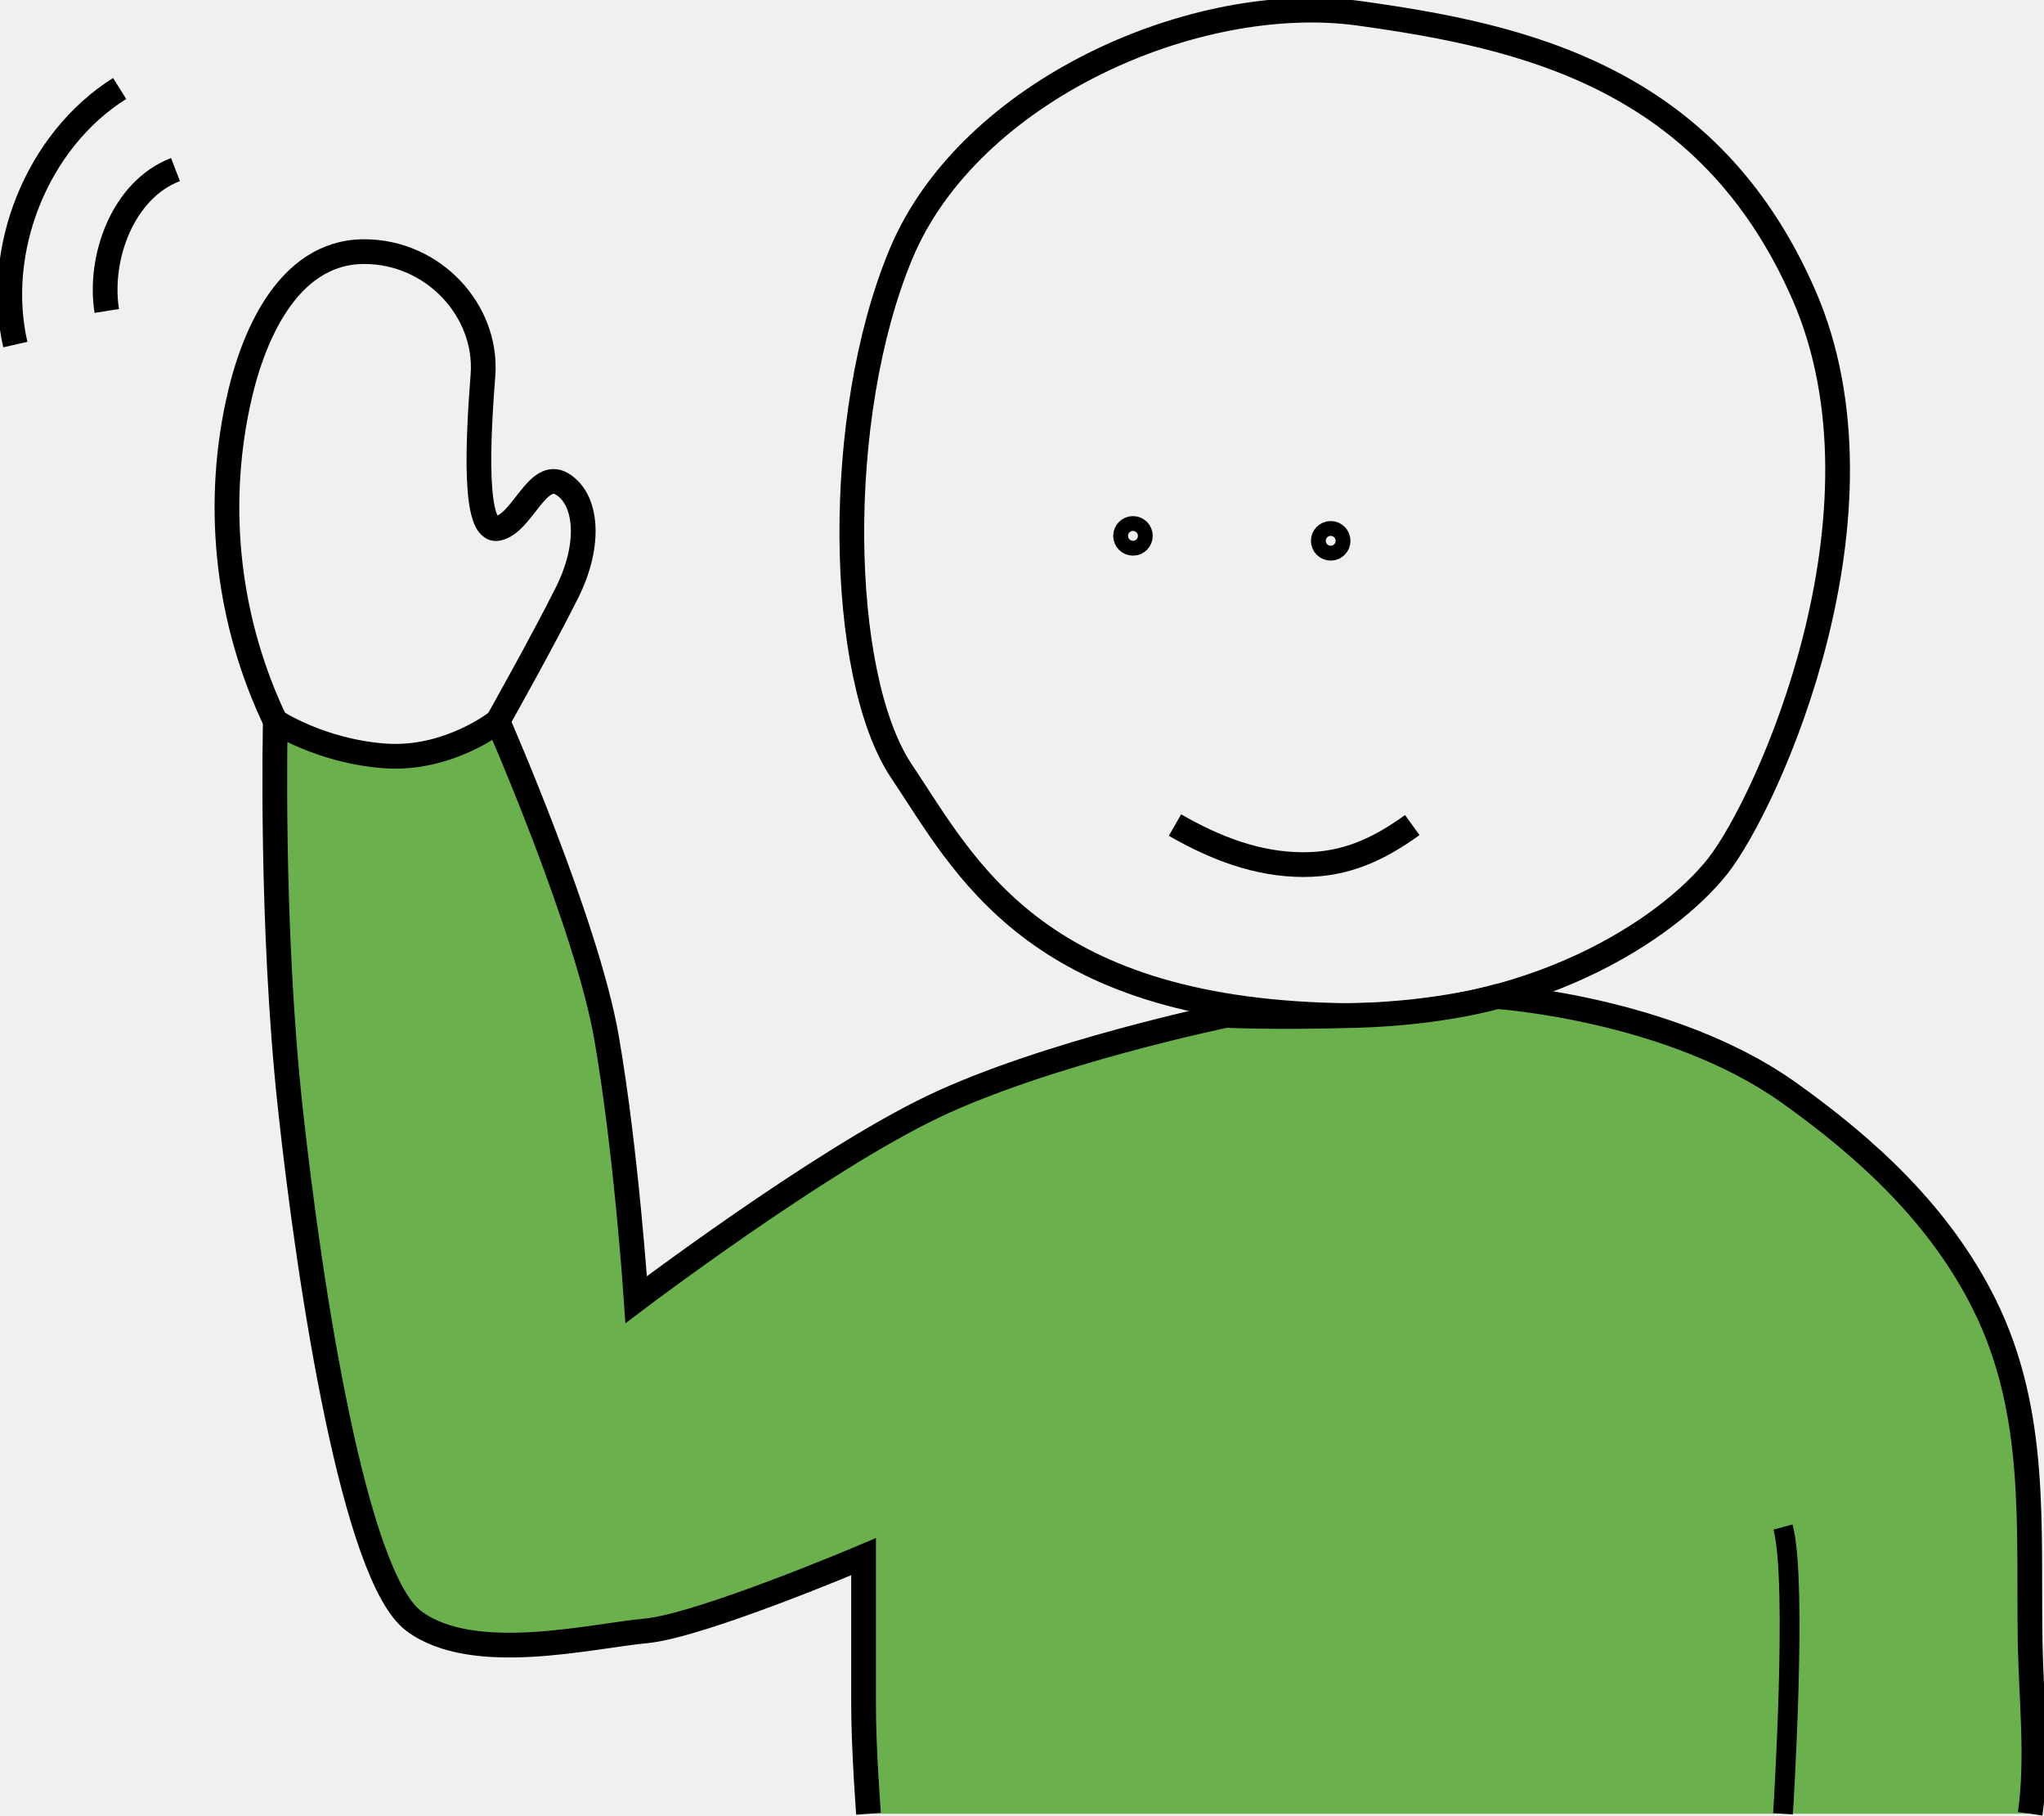
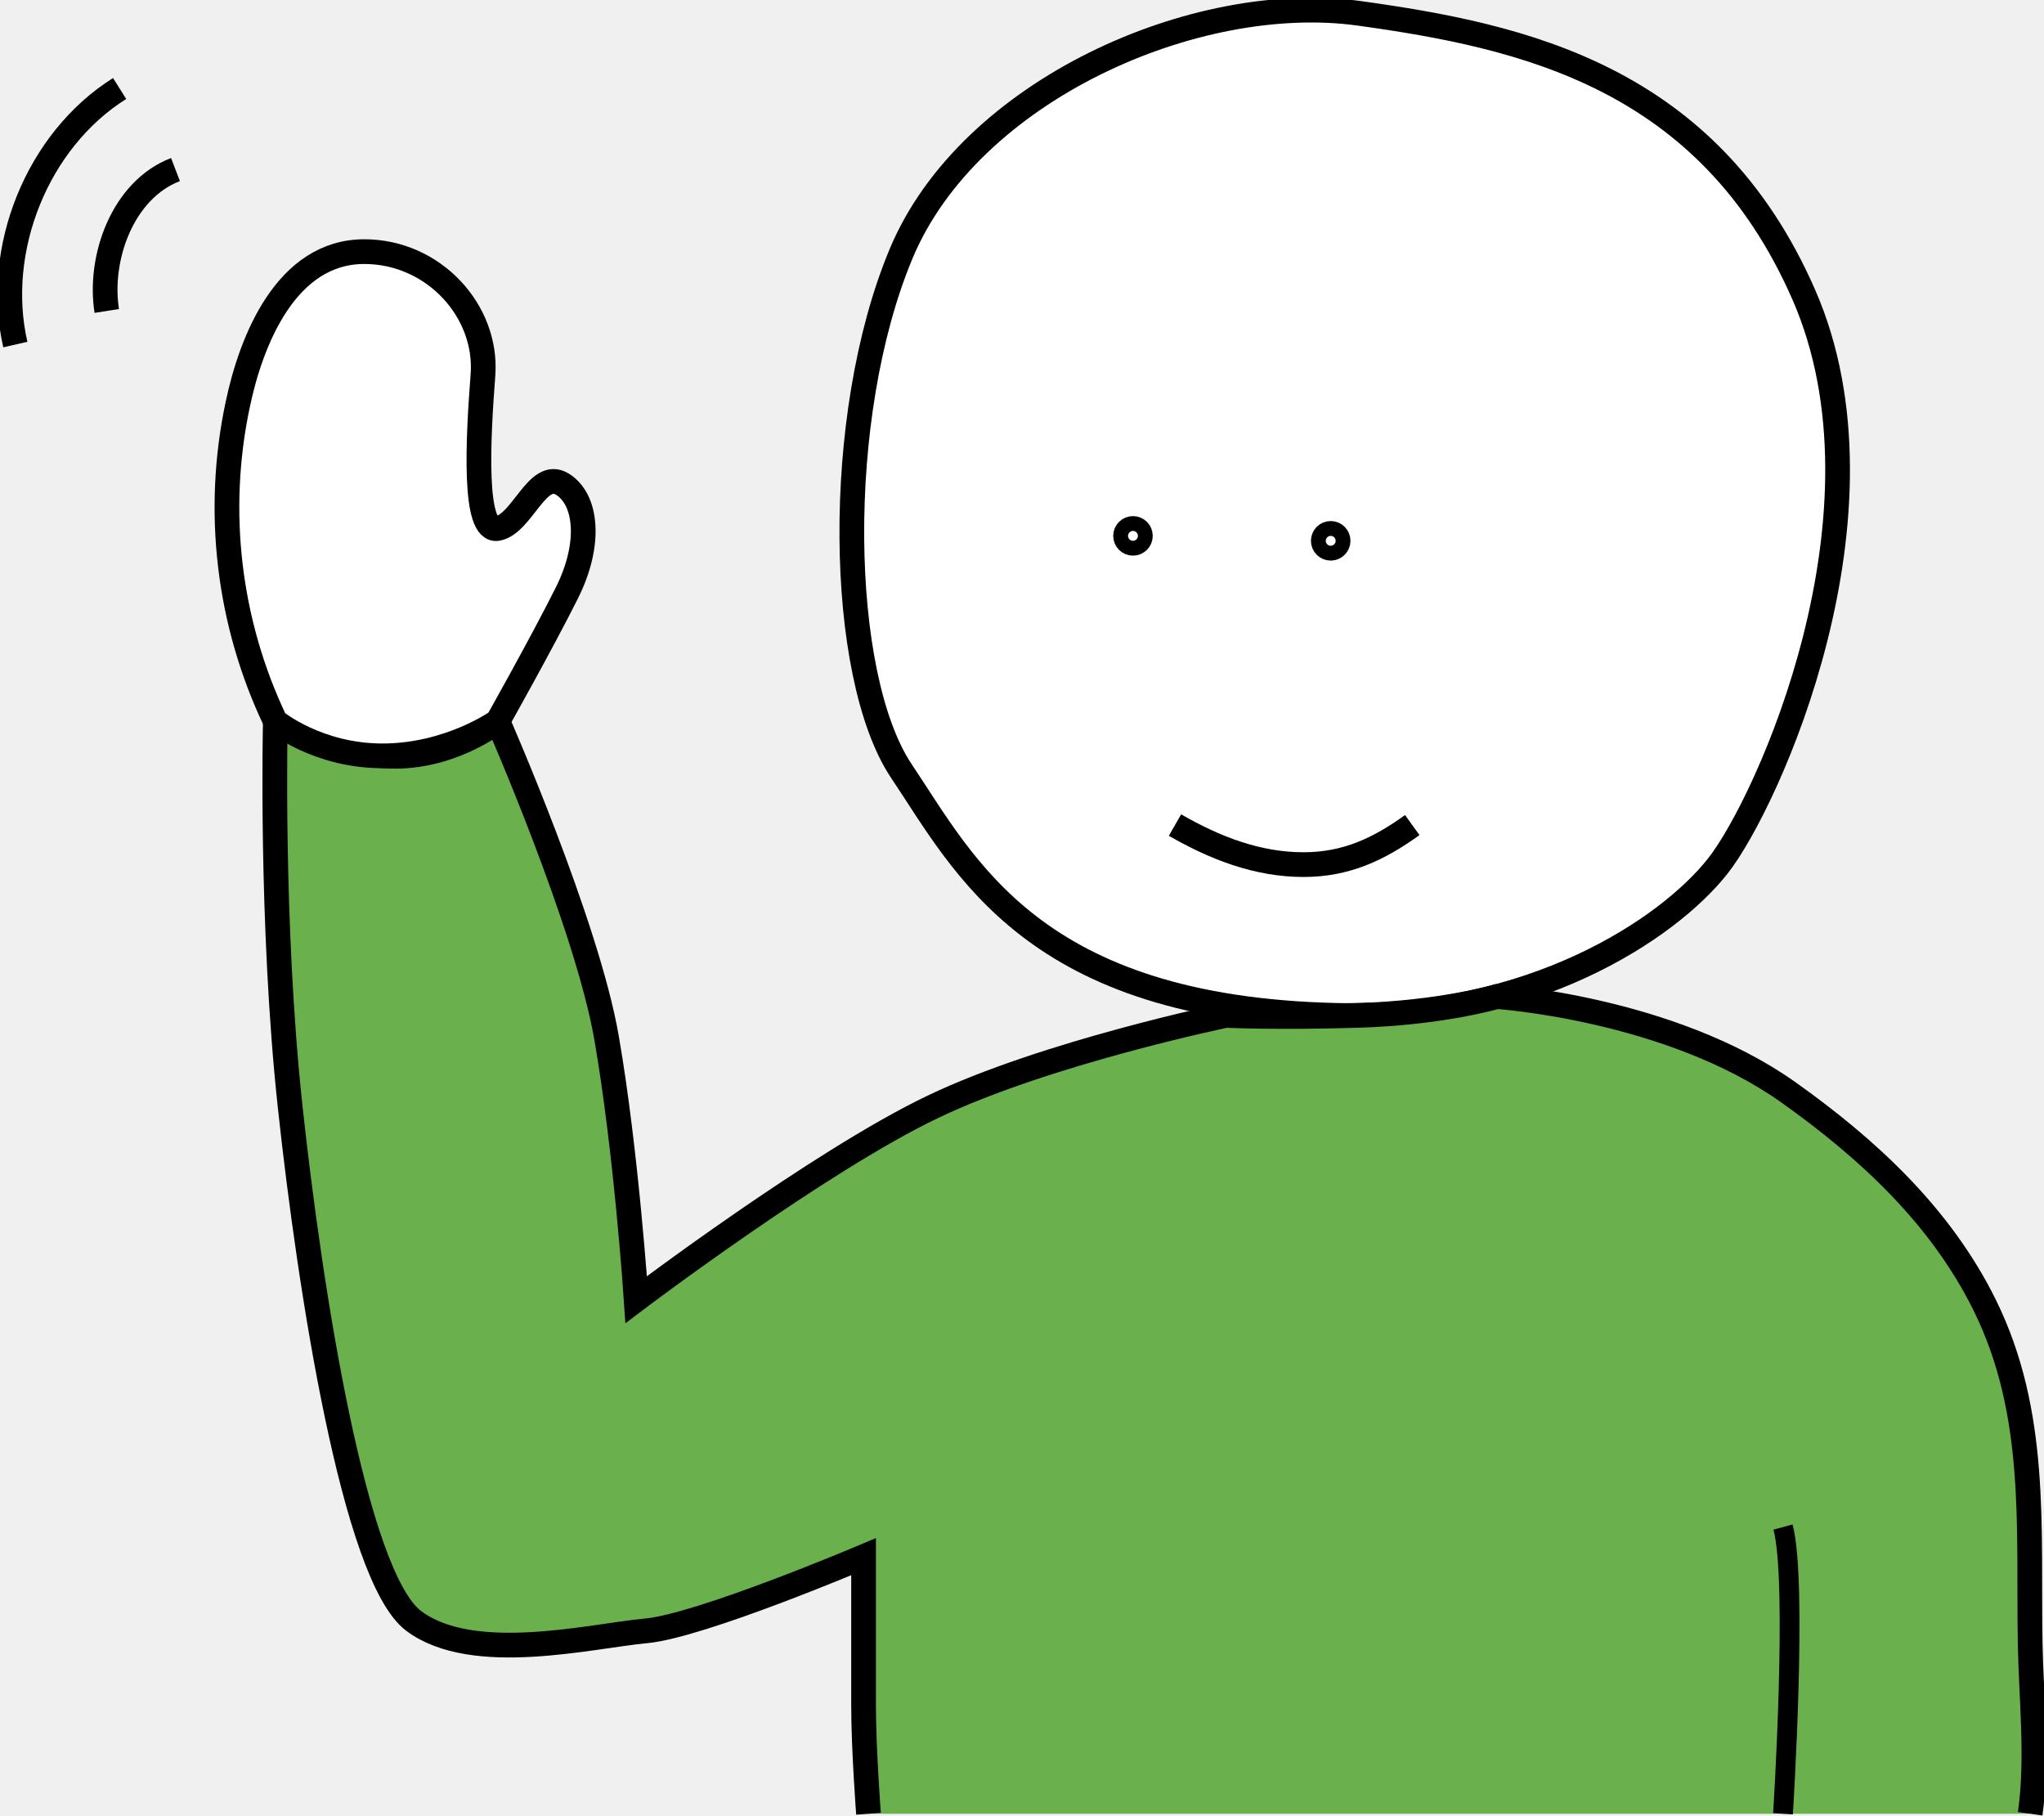
<svg xmlns="http://www.w3.org/2000/svg" enable-background="new 0 0 413.5 367.2" viewBox="0 0 413.5 367.2">
  <g stroke="#000" stroke-miterlimit="10">
    <g stroke-width="5">
-       <path d="m270.4 205.4c-61.5-1.4-75.2-30.3-88.1-49.5-12.8-19.3-13.8-71.6 0-104.6s59.6-53.2 92.7-48.6 70.6 12.8 89.9 56.9-7.3 102.8-17.4 115.6-37.7 31.1-77.1 30.2z" fill="none" />
+       <path d="m270.4 205.4c-61.5-1.4-75.2-30.3-88.1-49.5-12.8-19.3-13.8-71.6 0-104.6s59.6-53.2 92.7-48.6 70.6 12.8 89.9 56.9-7.3 102.8-17.4 115.6-37.7 31.1-77.1 30.2z" fill="#fff" />
      <circle cx="229.2" cy="108.4" fill="none" r="1.5" />
      <circle cx="269.2" cy="109.4" fill="none" r="1.5" />
      <path d="m237.7 166.9c8 4.6 16.6 8 26 8 8.6 0 15.2-3.1 22-8" fill="none" />
      <path d="m410.7 366.9c1.6-11.2.2-23.3 0-34.5-.4-23.7 1.6-46.5-9.2-68.4-8.9-18-23.6-31.6-39.8-43.1-24-17-58.9-19.3-58.9-19.3s-11.1 3.3-28.1 3.8-26.7 0-26.7 0-36.3 7.5-59.3 18.5-60 39-60 39-2-30-6-53-22-64-22-64-10 8-23 7-22-7-22-7-1 41 3 78 13 95 25 104 36 3 47 2 44-15 44-15 0 19 0 30c0 9 1 22 1 22" fill="#6ab04c" />
    </g>
    <path d="m360.7 308.9c3 11 0 58 0 58" fill="#f7931e" stroke-width="4" />
-     <path d="m55.7 145.9c-9.5-19.9-12.2-42.5-7.6-64.1 2.7-12.9 9.8-30.9 25.6-30.9 14 0 25 12 24 25s-2 32 3 31 8-12 13-9 6 12 1 22-14 26-14 26" fill="none" stroke-width="5" />
+     <path d="m55.7 145.9c-9.5-19.9-12.2-42.5-7.6-64.1 2.7-12.9 9.8-30.9 25.6-30.9 14 0 25 12 24 25s-2 32 3 31 8-12 13-9 6 12 1 22-14 26-14 26-9.65 6.885-23 7-22-7-22-7z" fill="#fff" stroke-width="5" />
    <path d="m35.5 34.3c-10.7 4.1-15.6 17.9-13.9 28.6" fill="none" stroke-width="5" />
    <path d="m24.2 17.9c-16.7 10.5-25.5 32.6-21.1 51.8" fill="none" stroke-width="5" />
  </g>
</svg>
